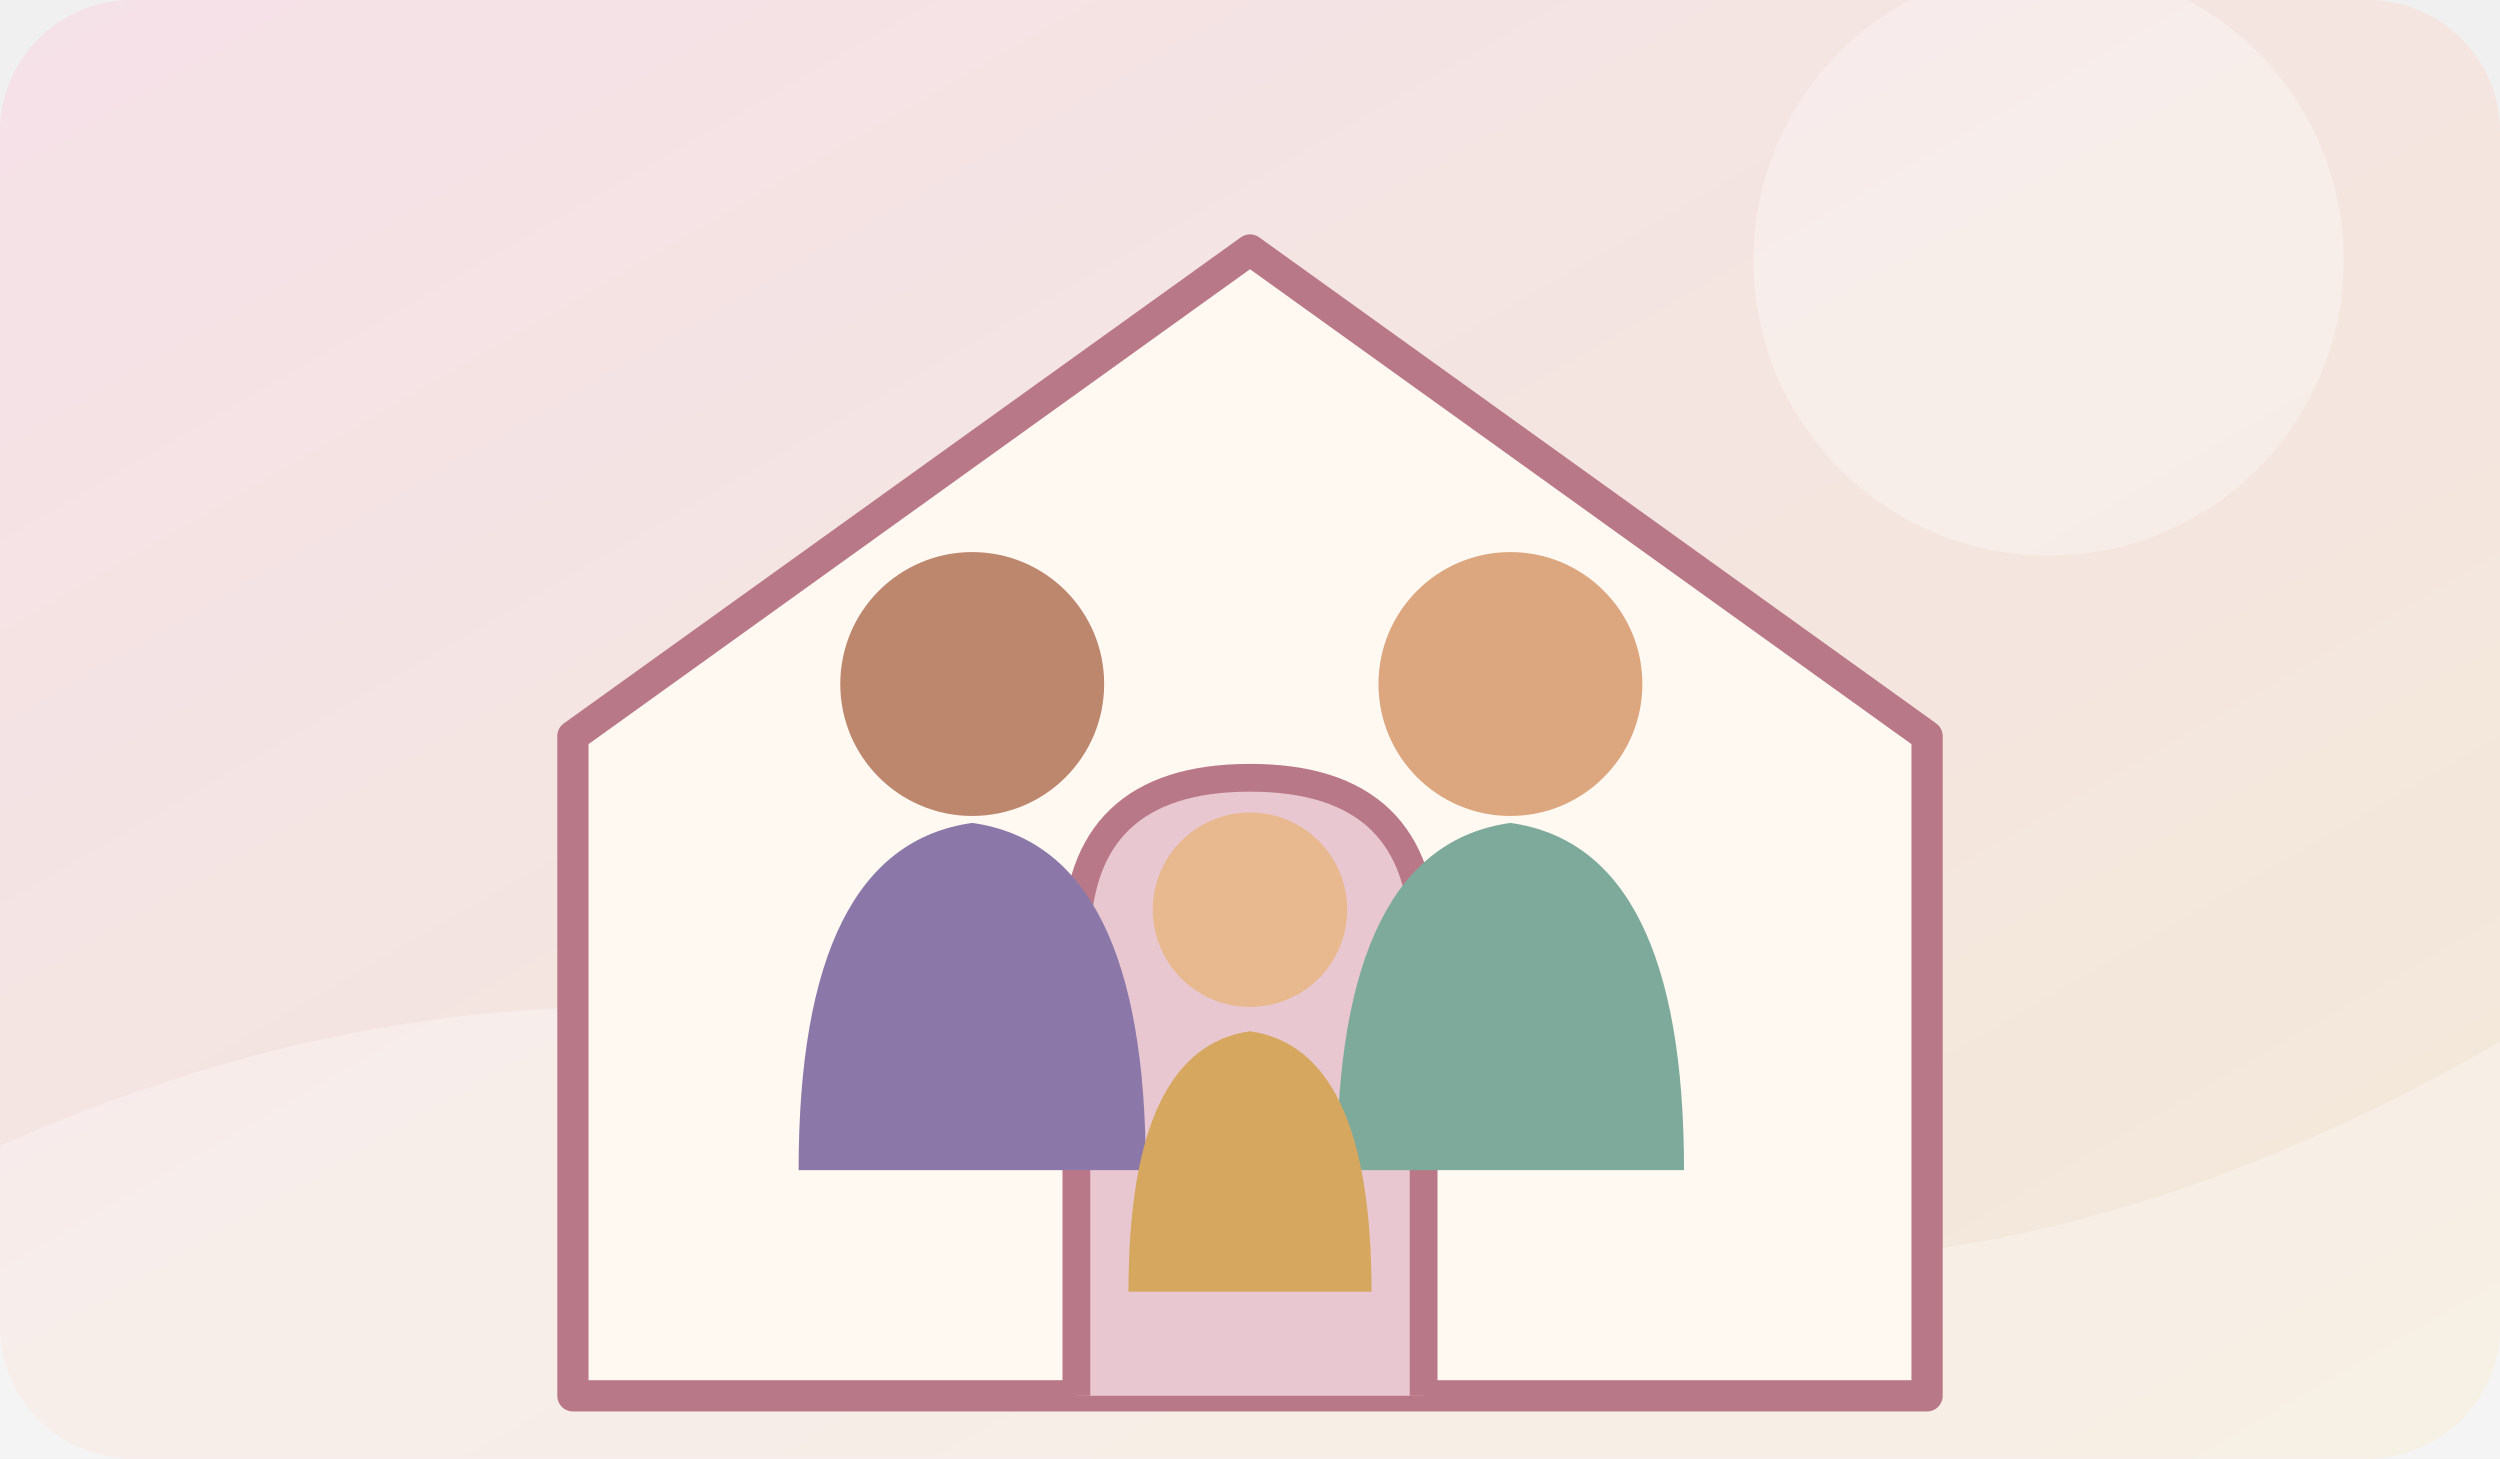
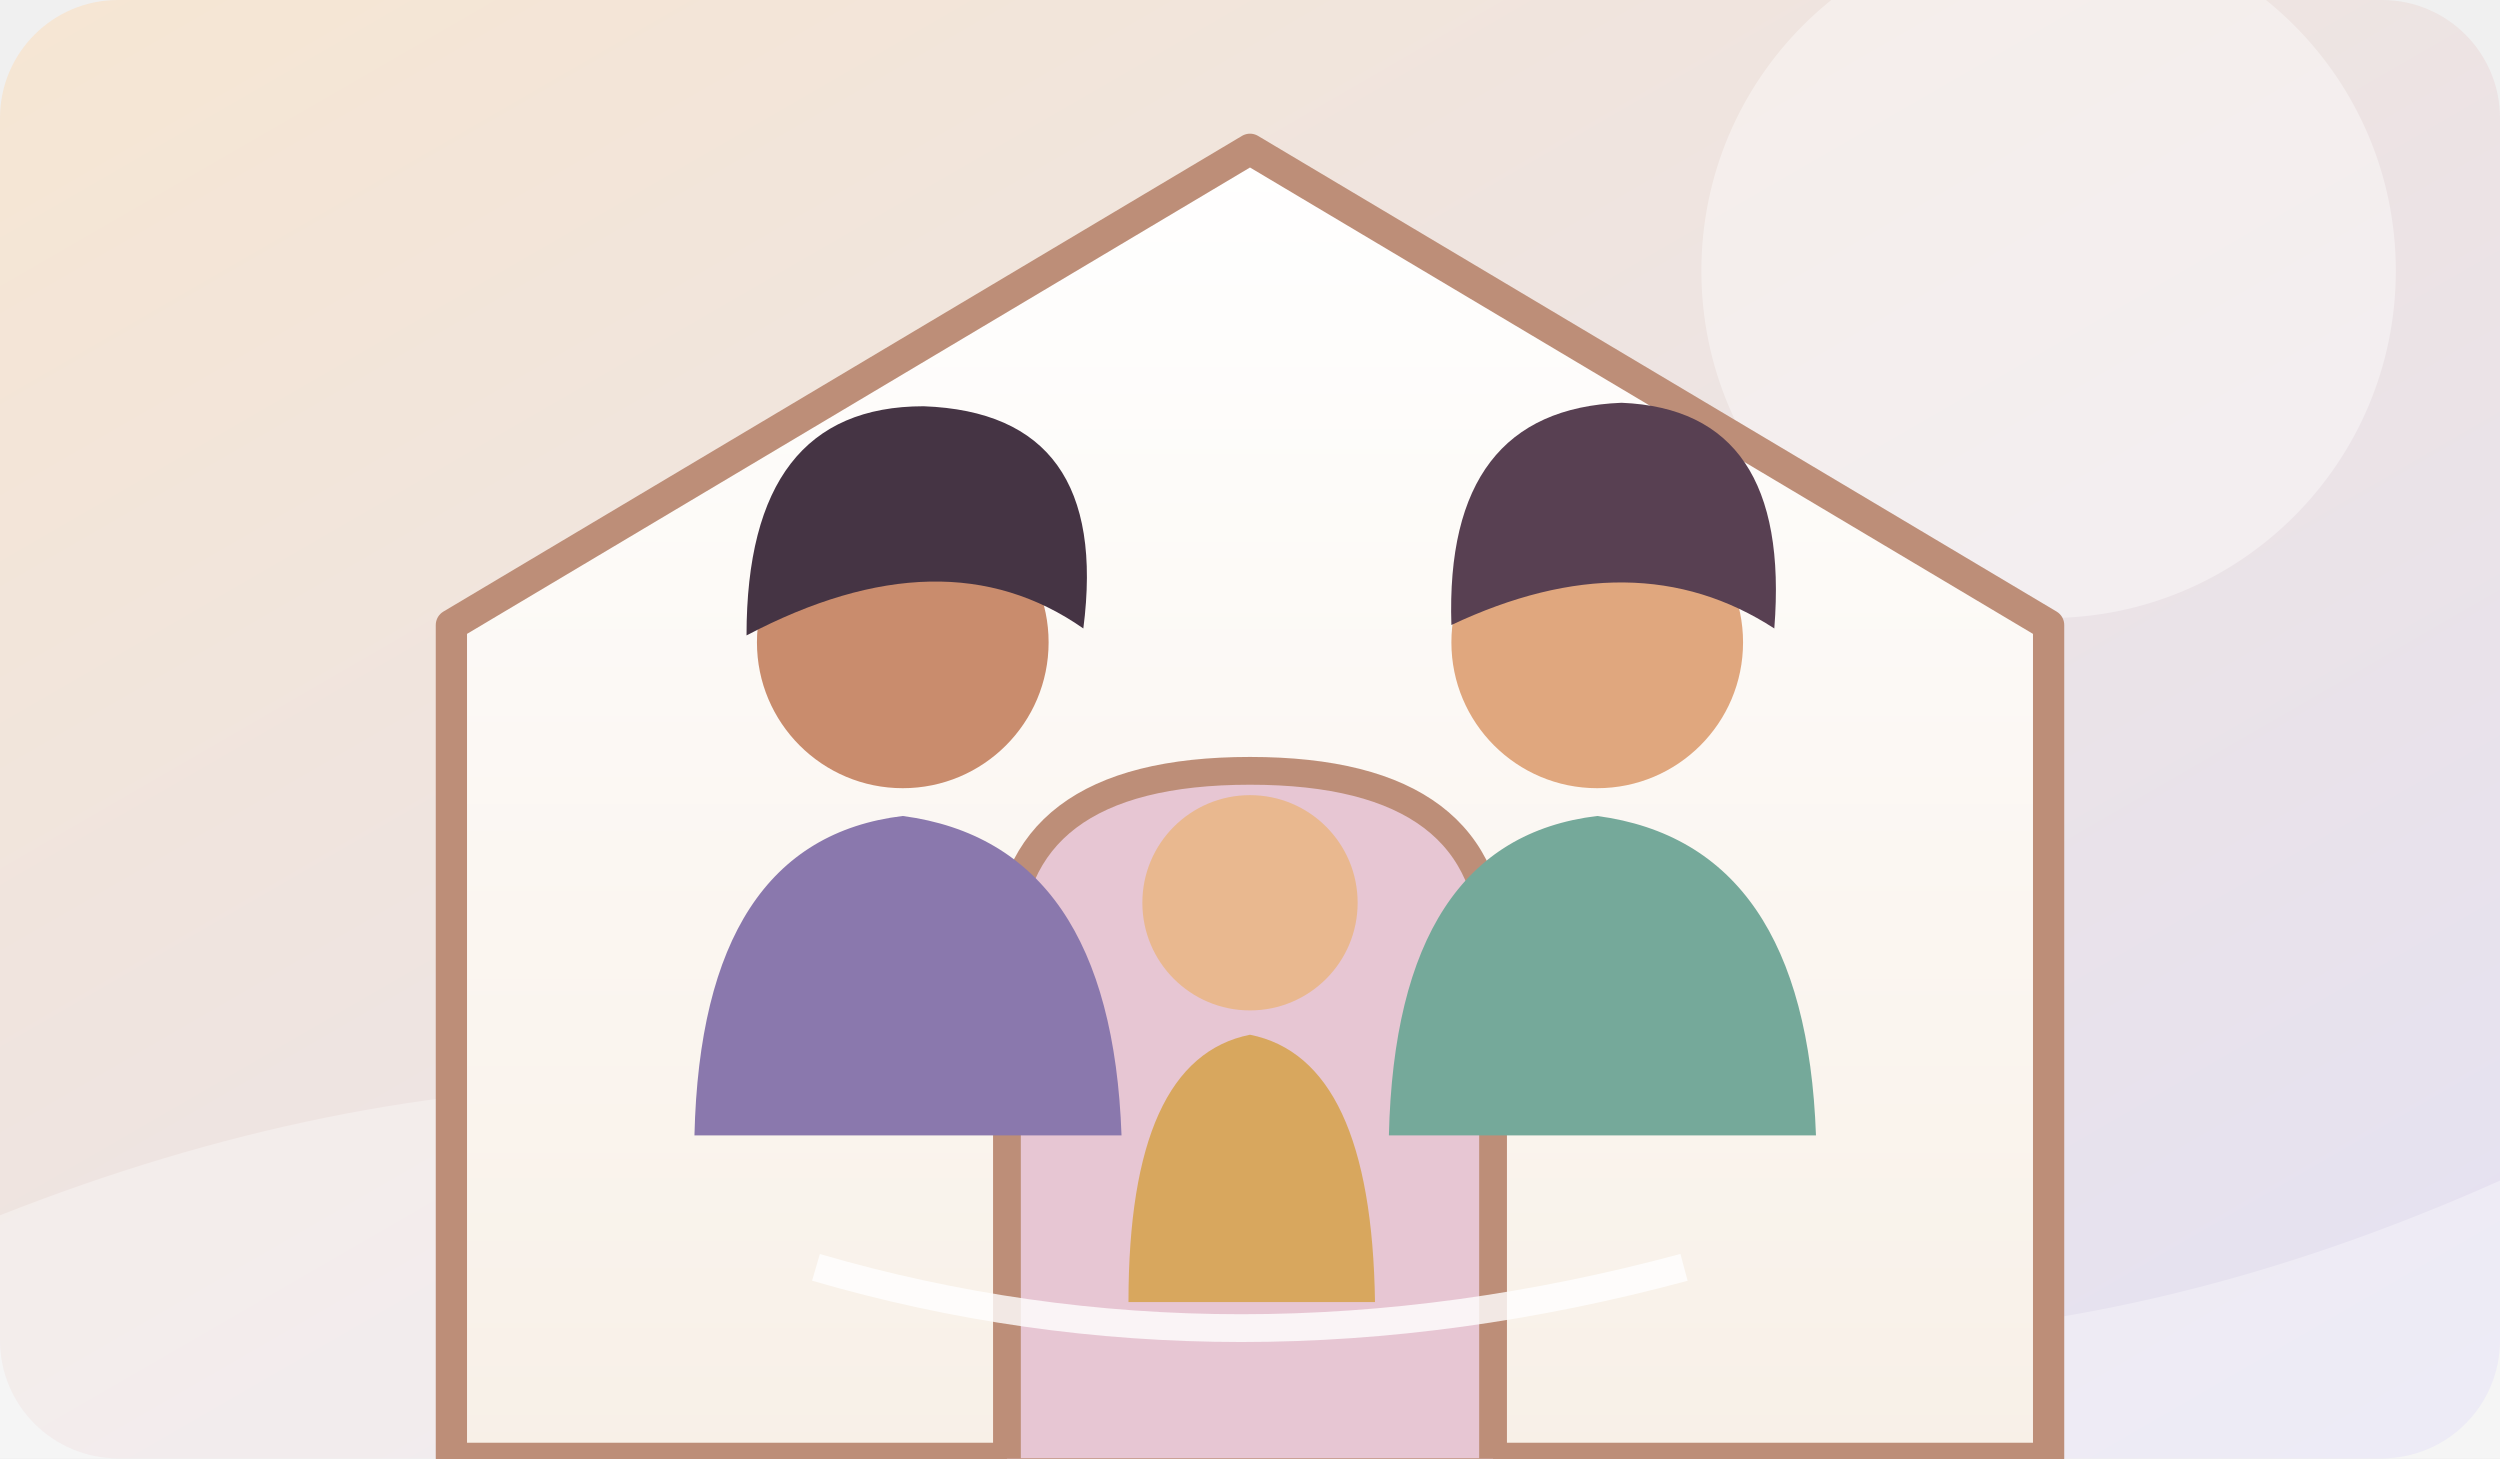
<svg xmlns="http://www.w3.org/2000/svg" viewBox="0 0 720 420">
  <defs>
    <linearGradient id="g" x2="1" y2="1">
-       <stop stop-color="#f5e1e8" />
-       <stop offset="1" stop-color="#f3e9d8" />
+       <stop stop-color="#f6e6d3" />
+       <stop offset="1" stop-color="#e4e1f3" />
+     </linearGradient>
+     <linearGradient id="p" x2="0" y2="1">
+       <stop stop-color="#fff" />
+       <stop offset="1" stop-color="#f8f0e7" />
    </linearGradient>
  </defs>
-   <rect width="720" height="420" rx="38" fill="url(#g)" />
-   <circle cx="590" cy="75" r="85" fill="#fff" opacity=".3" />
-   <path d="M0 330Q180 250 355 330T720 300V420H0Z" fill="#fff" opacity=".3" />
-   <g transform="translate(135 52)">
-     <path d="M30 160 225 20l195 140v190H30Z" fill="#fff9f2" stroke="#b97887" stroke-width="9" stroke-linejoin="round" />
-     <path d="M175 350V220q0-48 50-48t50 48v130" fill="#e8c7d1" stroke="#b97887" stroke-width="8" />
+   <rect width="720" height="420" rx="34" fill="url(#g)" />
+   <circle cx="590" cy="78" r="100" fill="#fff" opacity=".38" />
+   <path d="M0 350q190-75 360 0t360-10v80H0Z" fill="#fff" opacity=".32" />
+   <g transform="translate(110 35)">
+     <path d="M20 145 250 8l230 137v240H20Z" fill="url(#p)" stroke="#bd8e78" stroke-width="9" stroke-linejoin="round" />
+     <path d="M180 385V240q0-53 70-53t70 53v145" fill="#e7c6d3" stroke="#bd8e78" stroke-width="8" />
    <g>
-       <circle cx="145" cy="145" r="38" fill="#bd876e" />
-       <path d="M95 285q0-93 50-100 50 7 50 100" fill="#8b78a8" />
-       <circle cx="300" cy="145" r="38" fill="#dca77f" />
-       <path d="M250 285q0-93 50-100 50 7 50 100" fill="#7eaa9b" />
-       <circle cx="225" cy="210" r="28" fill="#e8b98f" />
-       <path d="M190 320q0-70 35-75 35 5 35 75" fill="#d5a75f" />
+       <circle cx="150" cy="150" r="42" fill="#c98c6d" />
+       <path d="M105 148q0-66 51-66 54 2 46 64-40-28-97 2" fill="#453444" />
+       <path d="M90 292q2-85 60-92 60 8 63 92" fill="#8a78ad" />
+       <circle cx="350" cy="150" r="42" fill="#e0a77e" />
+       <path d="M308 145q-2-62 49-64 49 2 44 65-40-26-93-1" fill="#584052" />
+       <path d="M290 292q2-85 60-92 60 8 63 92" fill="#75a99a" />
+       <circle cx="250" cy="225" r="31" fill="#e9b88f" />
+       <path d="M215 340q0-70 35-77 35 7 36 77" fill="#d8a75e" />
    </g>
+     <path d="M125 330q120 35 250 0" fill="none" stroke="#fff" stroke-width="8" opacity=".8" />
  </g>
</svg>
